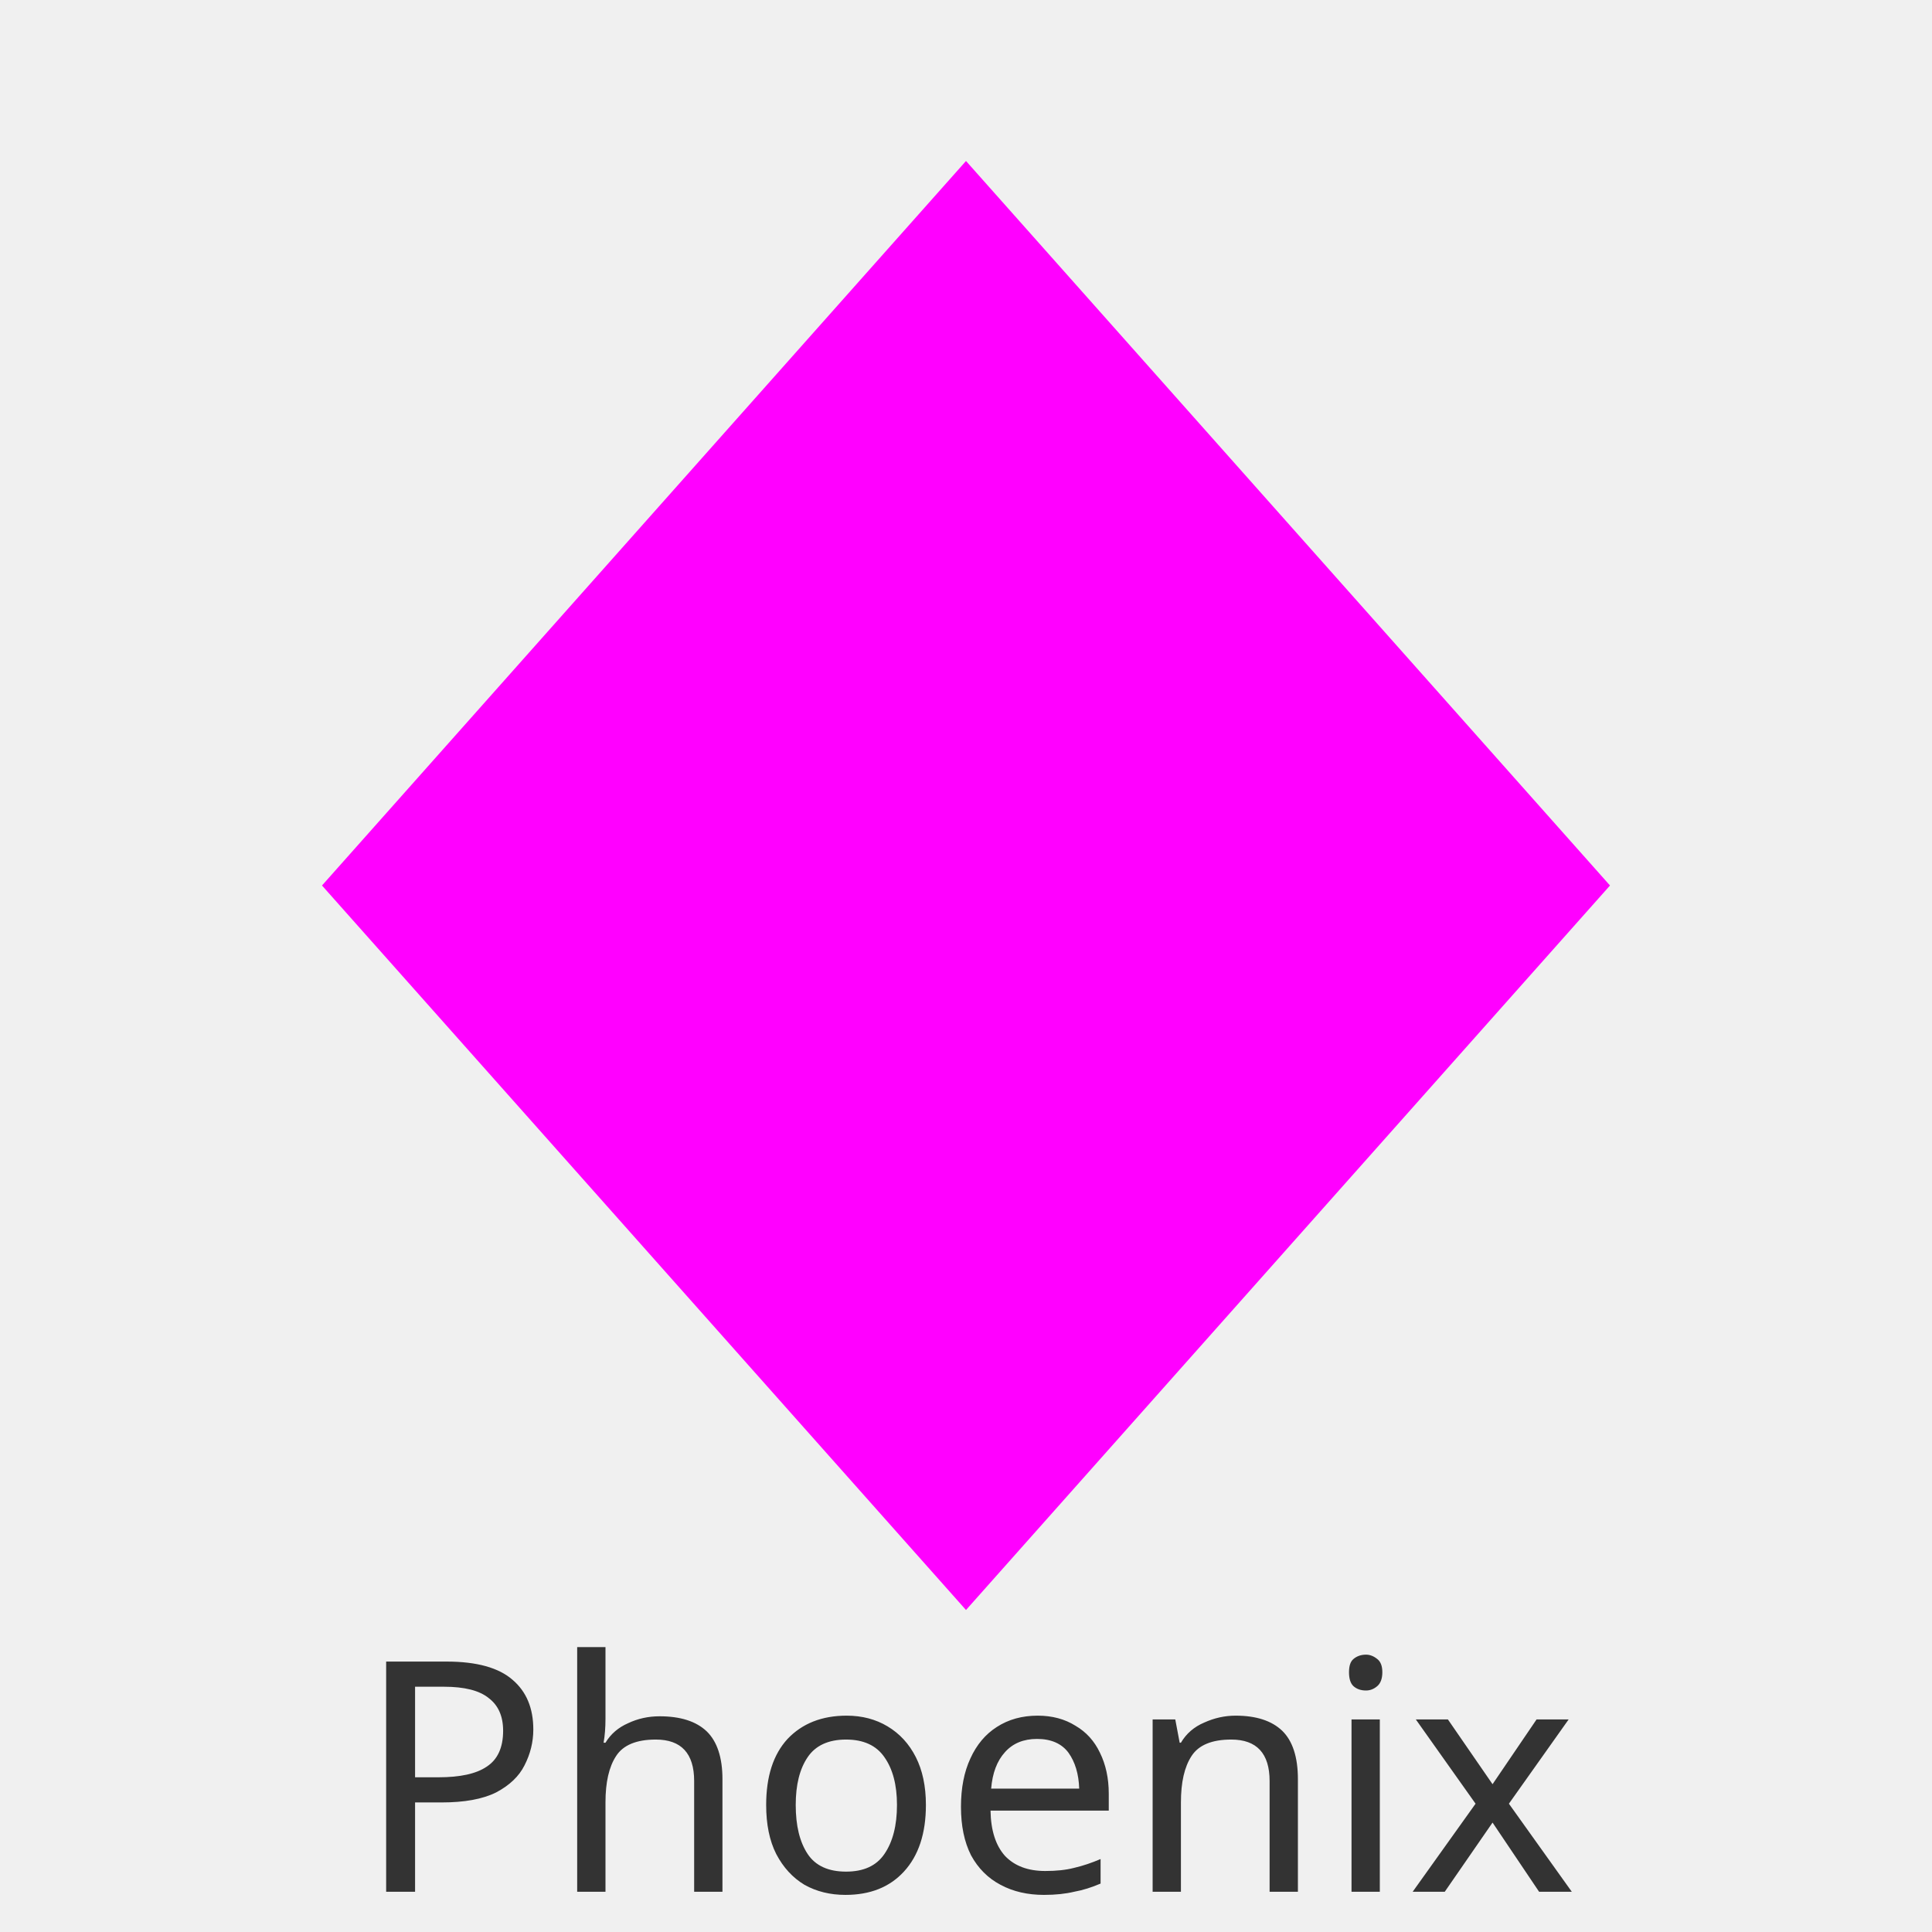
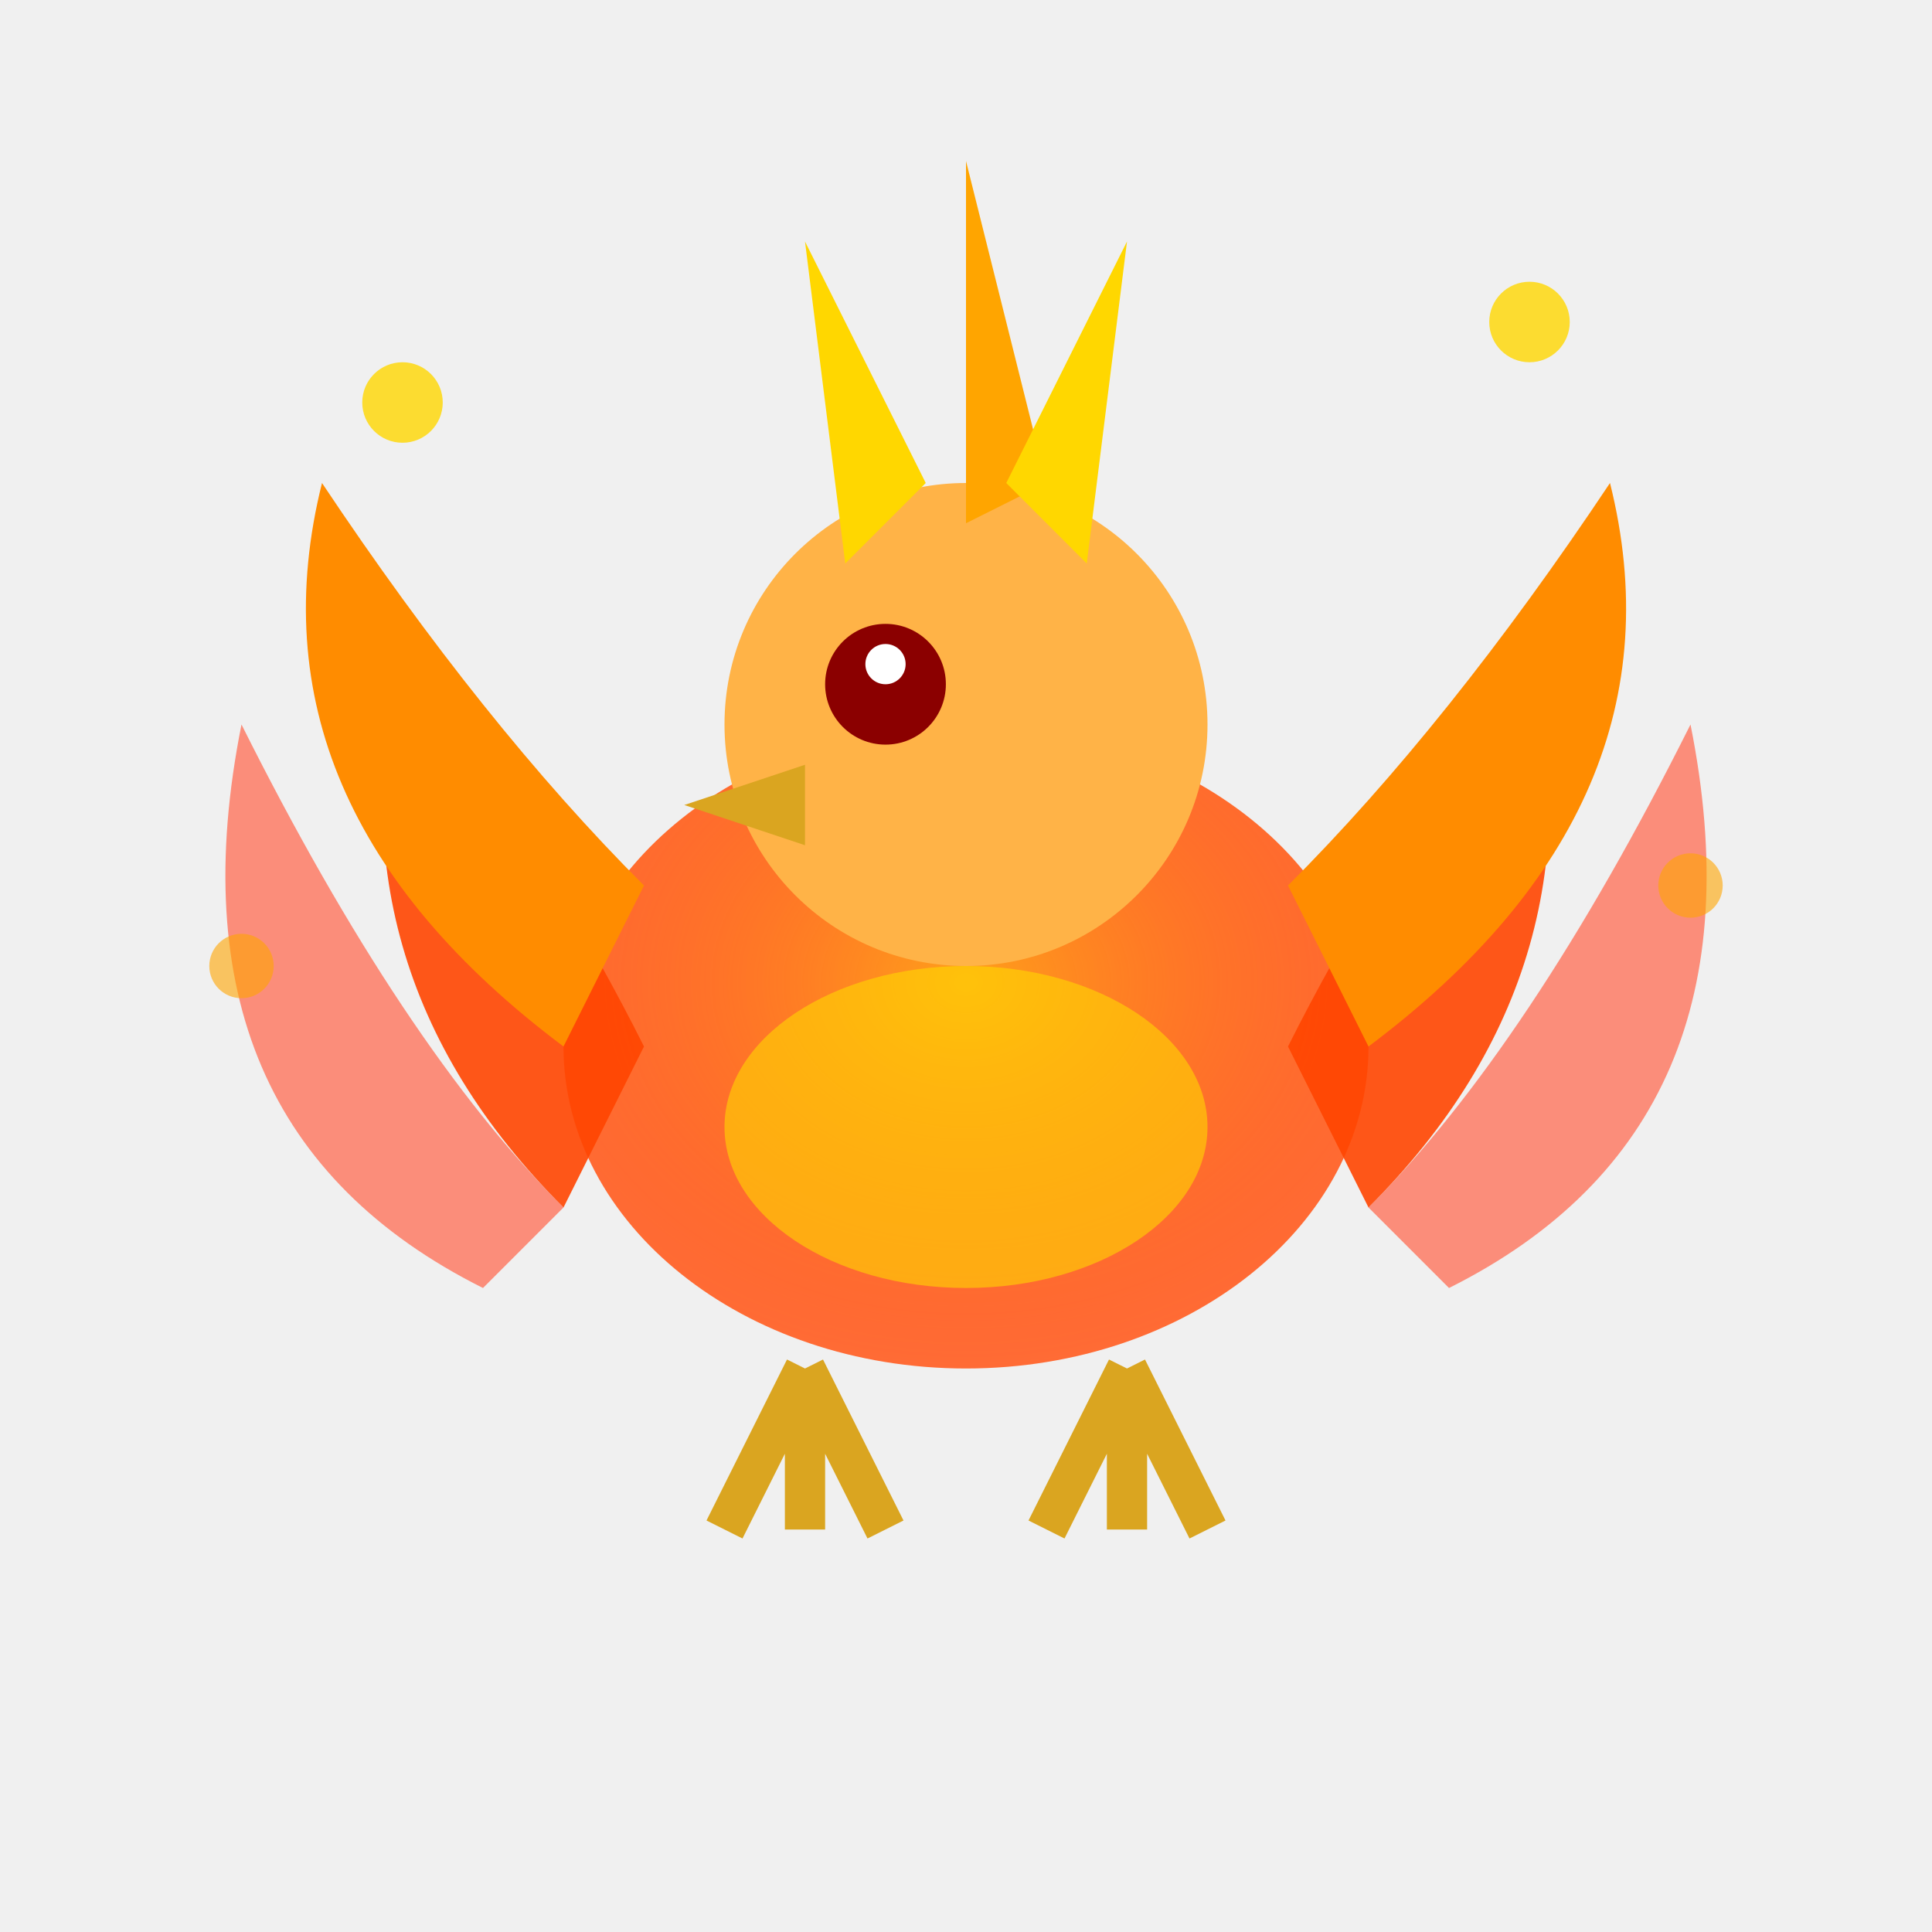
<svg xmlns="http://www.w3.org/2000/svg" viewBox="0 0 48 48" width="48" height="48">
-   <polygon points="24,4 40,22 24,40 8,22" fill="#FF00FF" />
-   <text x="24" y="47" text-anchor="middle" font-family="sans-serif" font-size="8" fill="#333">Phoenix</text>
+   <ellipse cx="24" cy="26" rx="10" ry="8" fill="#FF6B35" />
+   <ellipse cx="24" cy="26" rx="10" ry="8" fill="url(#phoenix_glow)" opacity="0.5" />
+   <defs>
+     <radialGradient id="phoenix_glow" cx="50%" cy="40%" r="60%">
+       <stop offset="0%" stop-color="#FFD700" />
+       <stop offset="100%" stop-color="#FF4500" stop-opacity="0" />
+     </radialGradient>
+     <radialGradient id="fire_grad" cx="50%" cy="80%" r="70%">
+       <stop offset="0%" stop-color="#FFD700" />
+       <stop offset="100%" stop-color="#FF4500" />
+     </radialGradient>
+   </defs>
+   <path d="M14,30 Q8,24 10,16 Q14,22 16,26Z" fill="#FF4500" opacity="0.9" />
+   <path d="M12,32 Q4,28 6,18 Q10,26 14,30Z" fill="#FF6347" opacity="0.7" />
+   <path d="M34,30 Q40,24 38,16 Q34,22 32,26Z" fill="#FF4500" opacity="0.9" />
+   <path d="M36,32 Q44,28 42,18 Q38,26 34,30Z" fill="#FF6347" opacity="0.7" />
+   <path d="M14,26 Q6,20 8,12 Q12,18 16,22Z" fill="#FF8C00" />
+   <path d="M34,26 Q42,20 40,12 Q36,18 32,22Z" fill="#FF8C00" />
+   <circle cx="24" cy="18" r="6" fill="#FFB347" />
+   <path d="M21,14 L20,6 L23,12Z" fill="#FFD700" />
+   <path d="M24,13 L24,4 L26,12Z" fill="#FFA500" />
+   <path d="M27,14 L28,6 L25,12Z" fill="#FFD700" />
+   <circle cx="22" cy="17" r="1.5" fill="#8B0000" />
+   <circle cx="22" cy="16.5" r="0.5" fill="white" />
+   <polygon points="20,19 17,20 20,21" fill="#DAA520" />
+   <ellipse cx="24" cy="28" rx="6" ry="4" fill="#FFD700" opacity="0.6" />
+   <path d="M20,34 L18,38 M20,34 L20,38 M20,34 L22,38" stroke="#DAA520" stroke-width="1" fill="none" />
+   <path d="M28,34 L26,38 M28,34 L28,38 M28,34 L30,38" stroke="#DAA520" stroke-width="1" fill="none" />
+   <circle cx="10" cy="10" r="1" fill="#FFD700" opacity="0.8" />
+   <circle cx="38" cy="8" r="1" fill="#FFD700" opacity="0.8" />
+   <circle cx="6" cy="24" r="0.8" fill="#FFA500" opacity="0.6" />
+   <circle cx="42" cy="22" r="0.8" fill="#FFA500" opacity="0.6" />
</svg>
